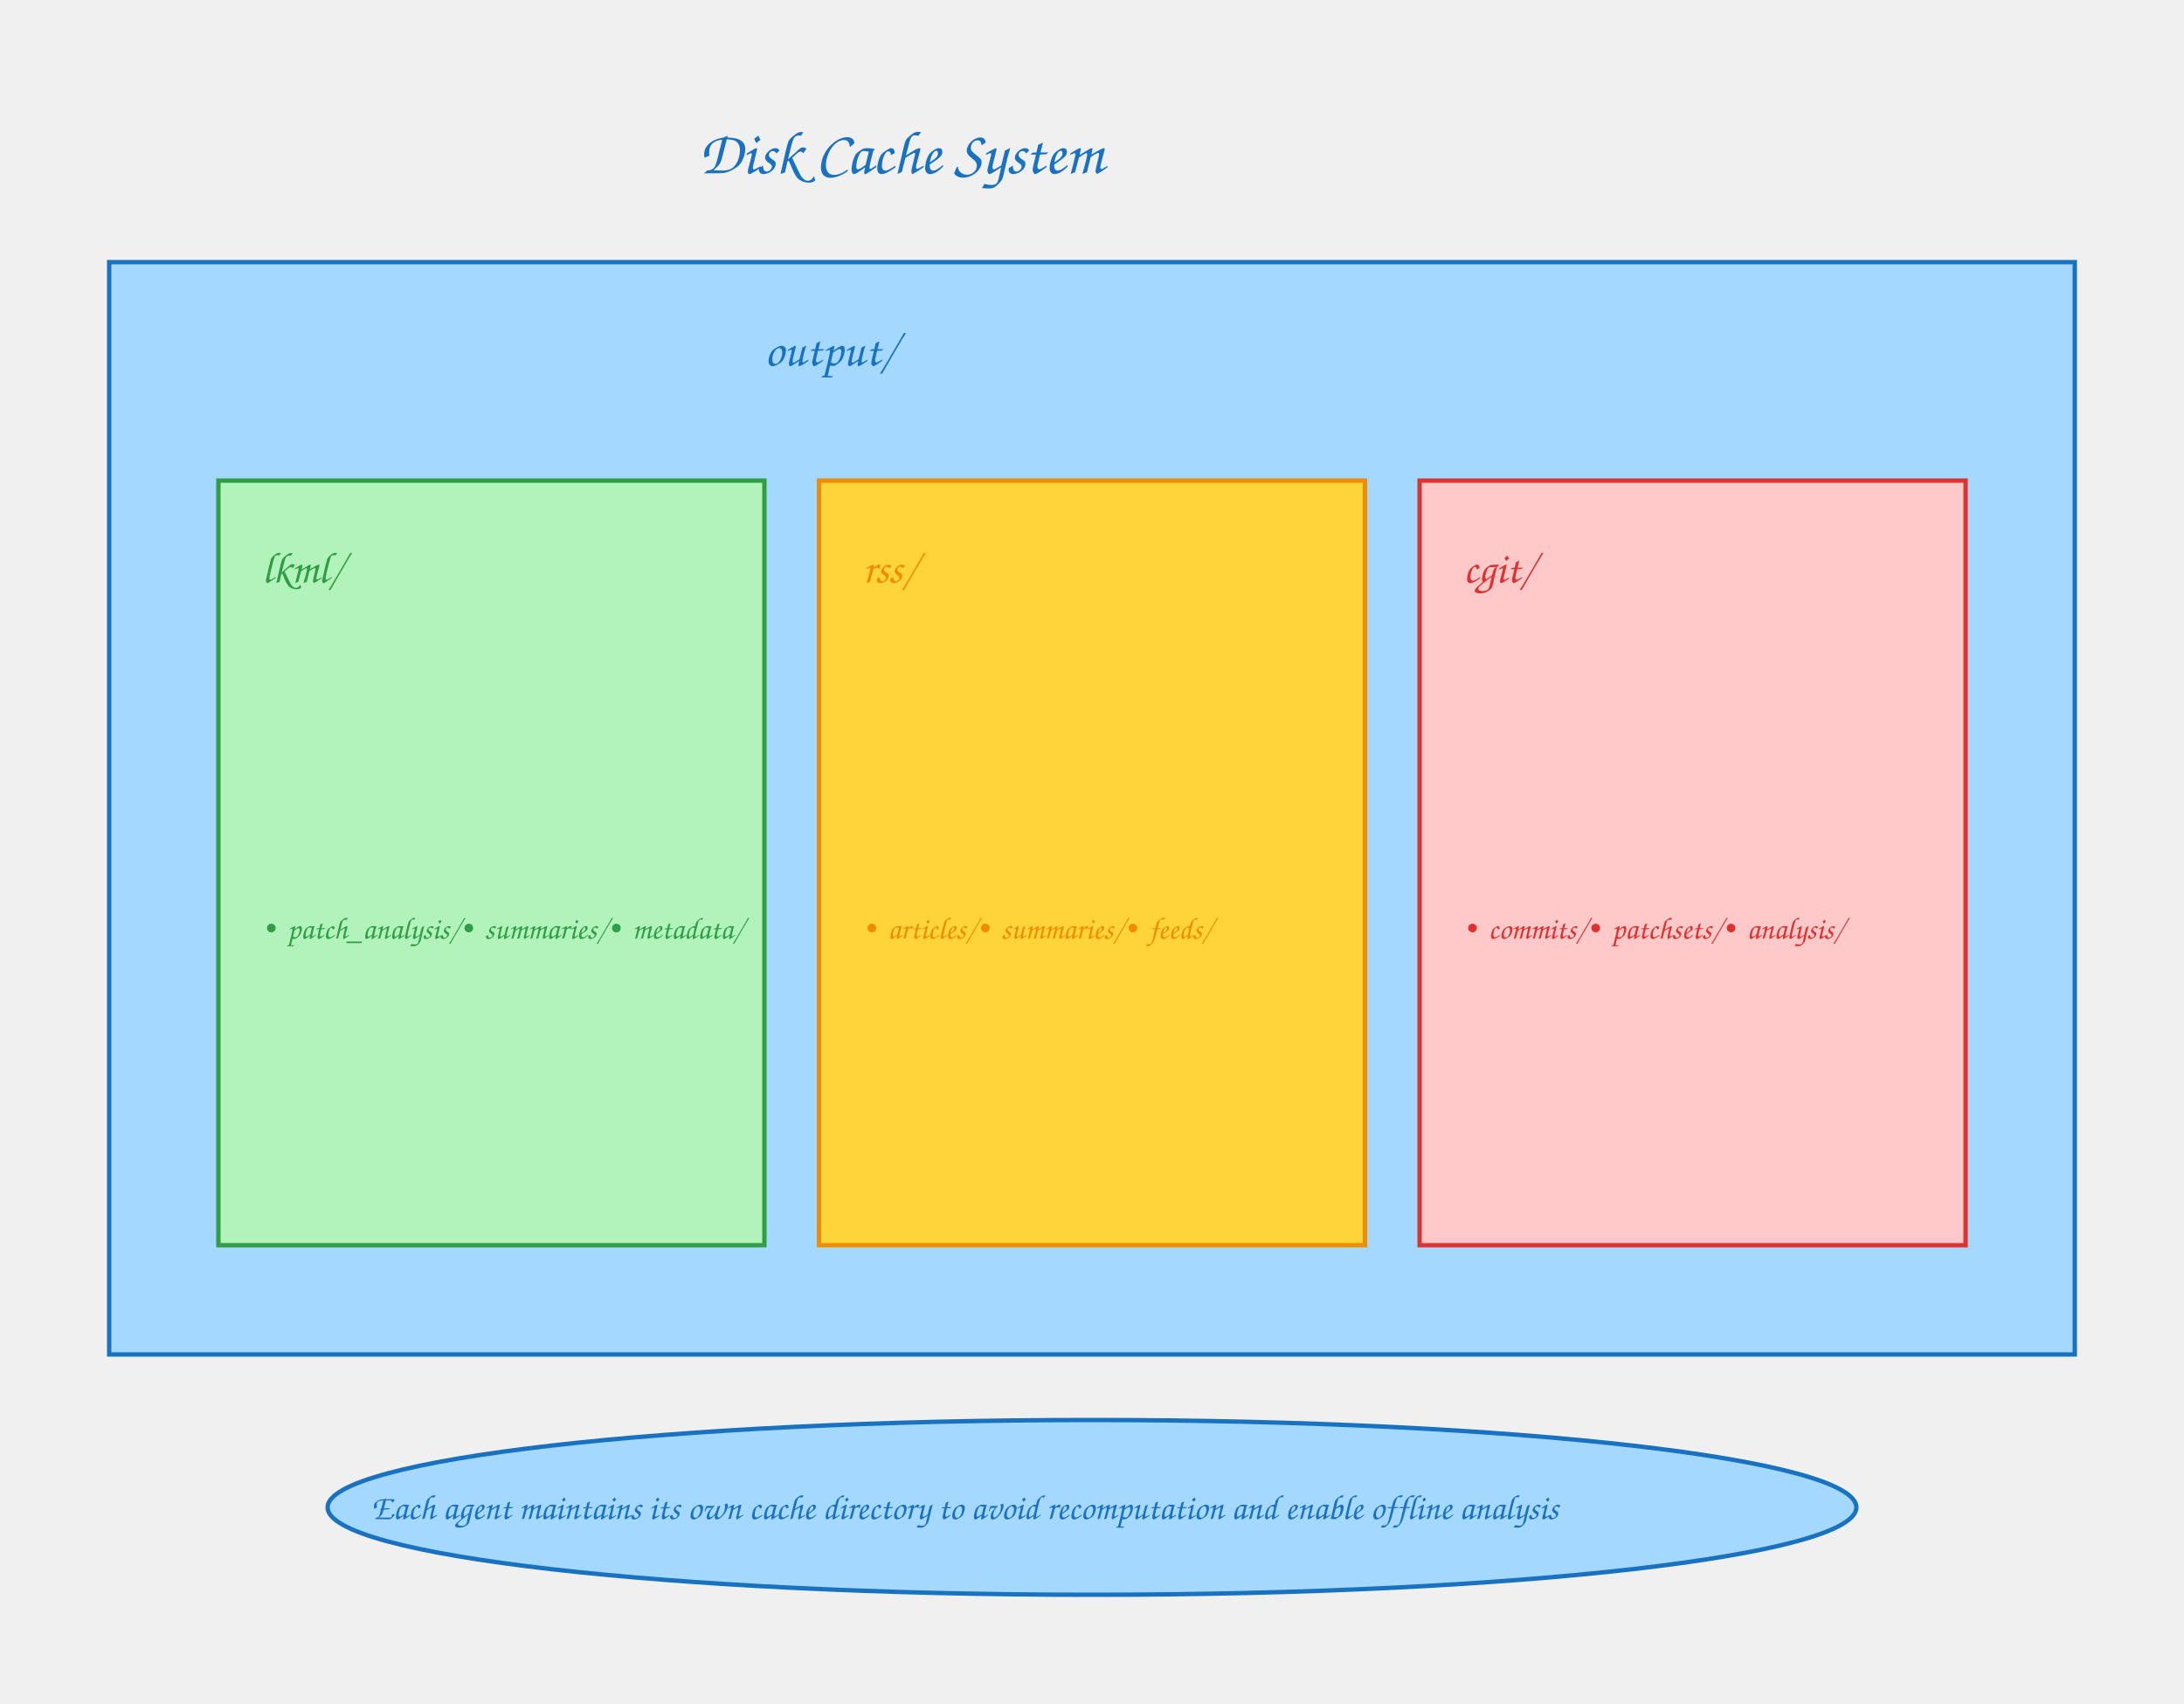
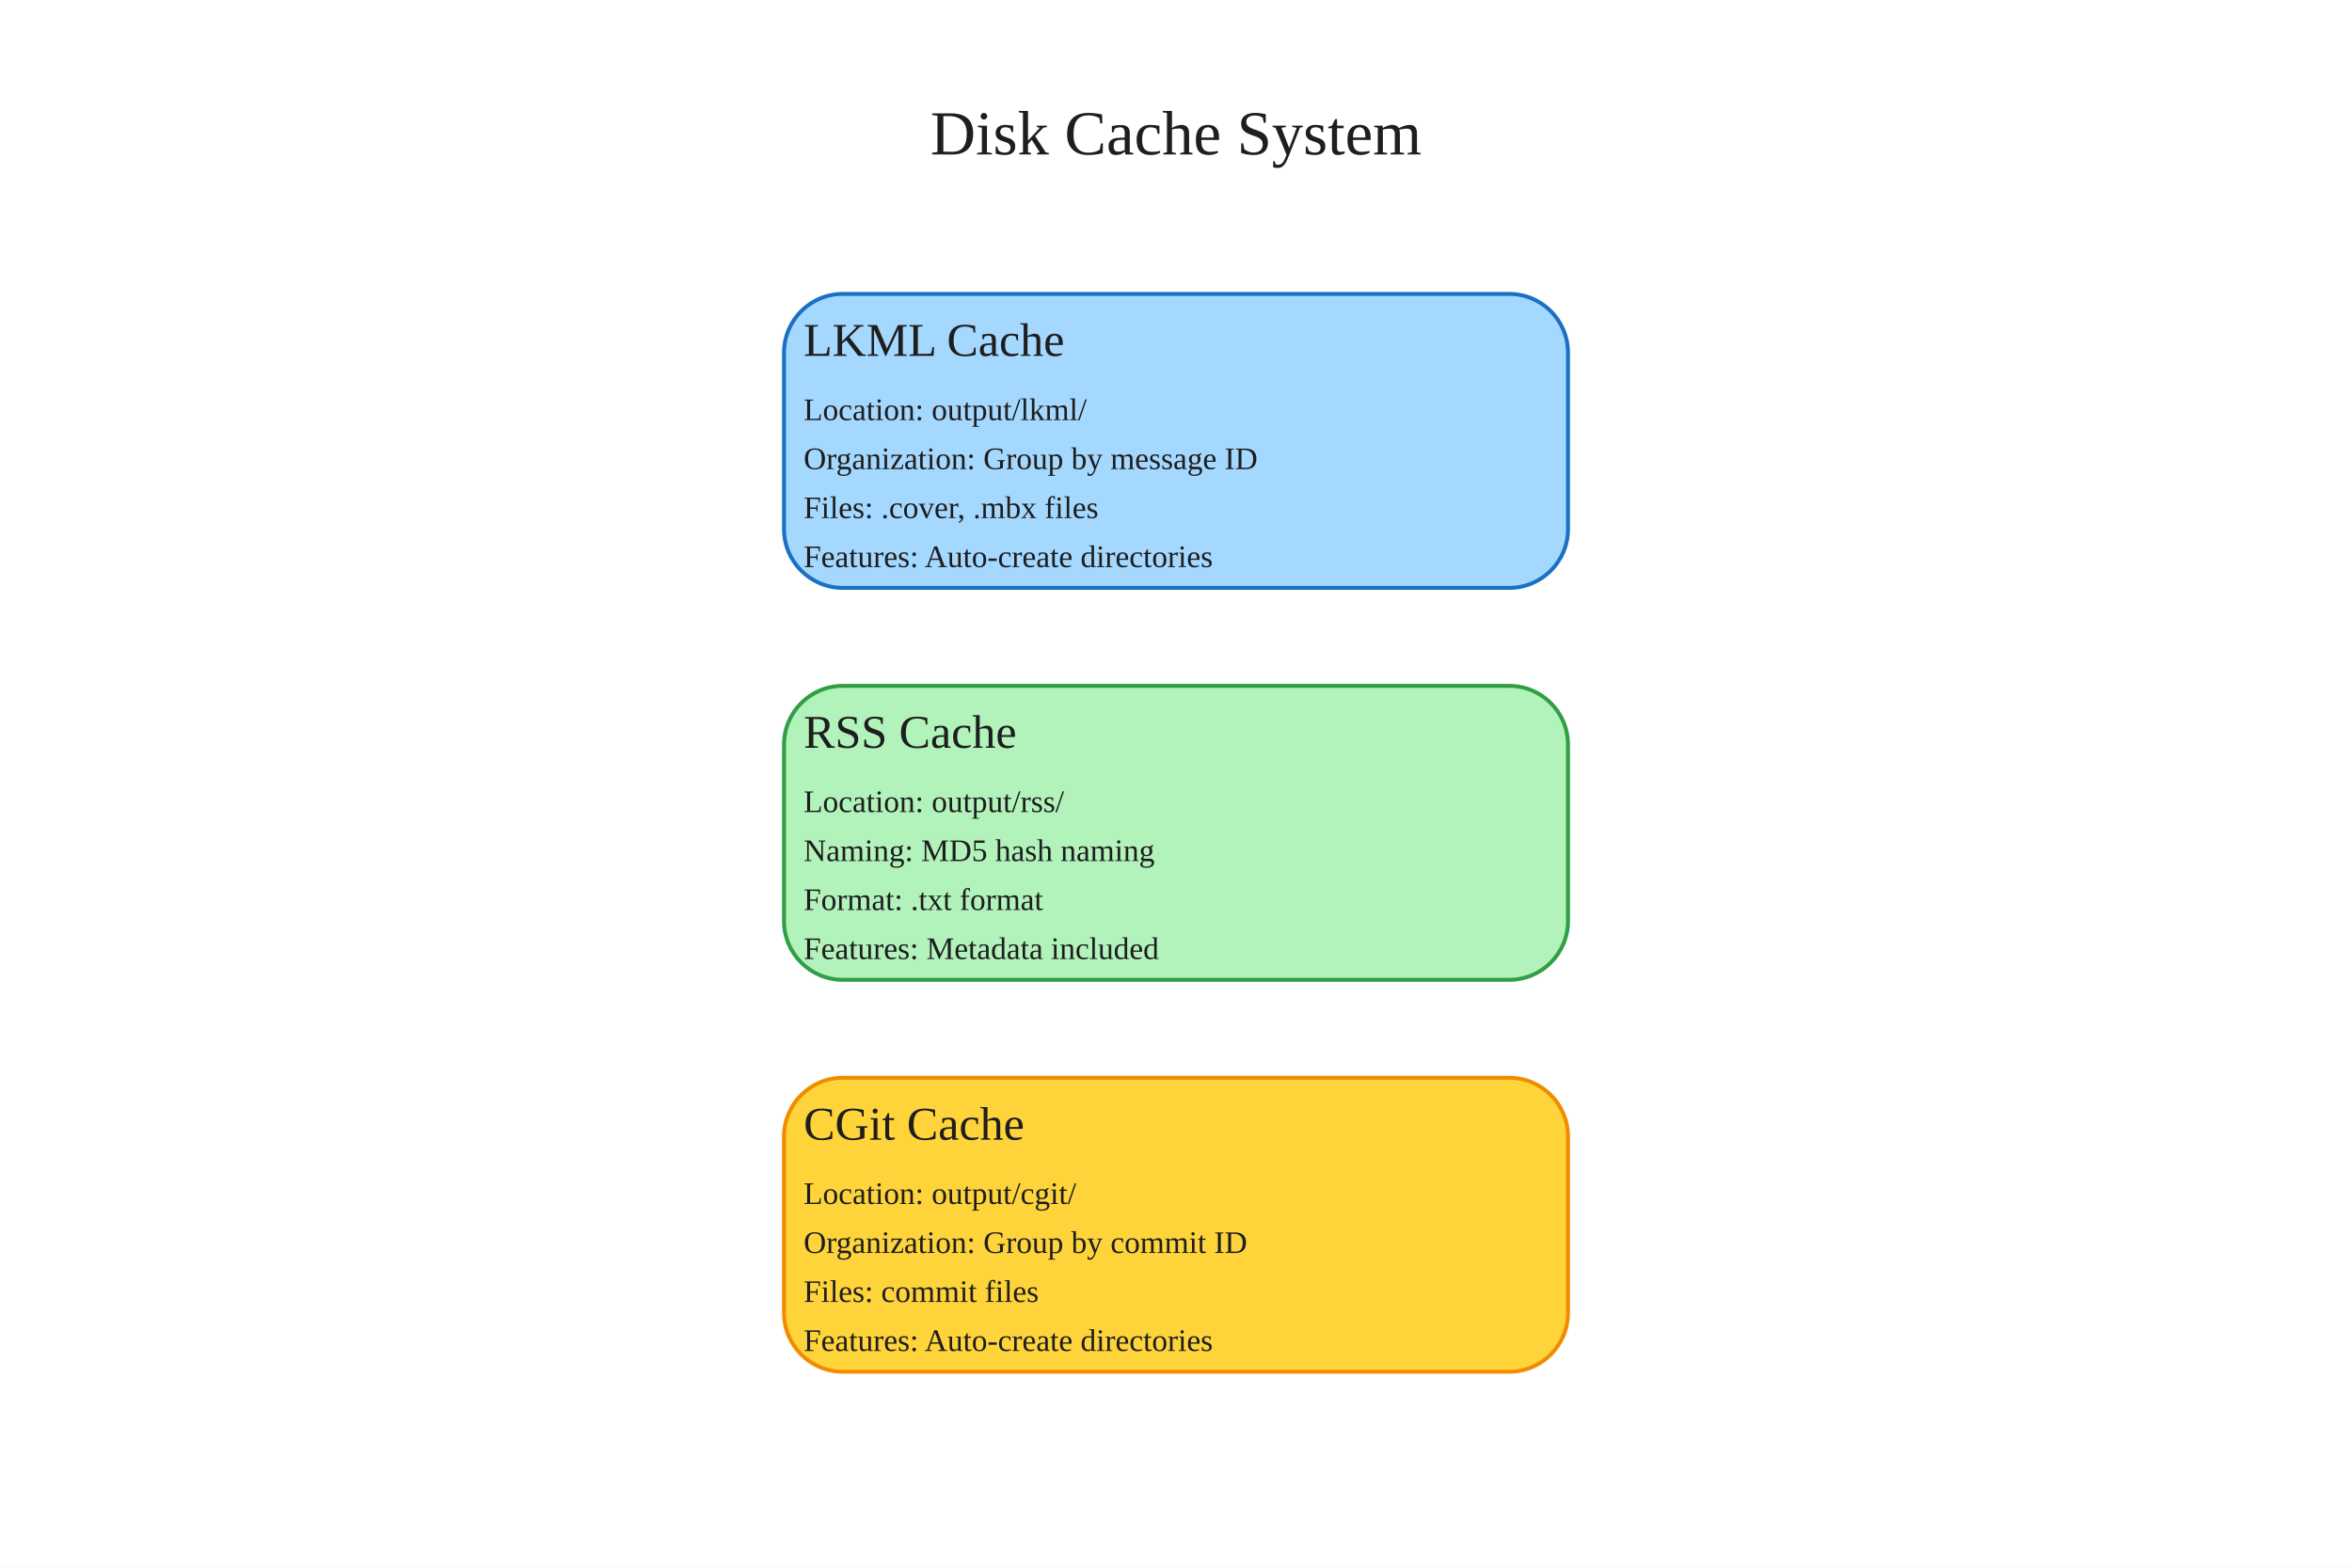
- <svg xmlns="http://www.w3.org/2000/svg" viewBox="100 -20 1000 780" width="1000" height="780">
-   <style>
-     .handwritten { font-family: "Comic Sans MS", "Chalkboard SE", "Marker Felt", cursive; }
-     .rectangle { fill: #ffffff; stroke: #000000; stroke-width: 2; }
-     .ellipse { fill: #ffffff; stroke: #000000; stroke-width: 2; }
-     .diamond { fill: #ffffff; stroke: #000000; stroke-width: 2; }
-     .arrow { stroke: #000000; stroke-width: 2; fill: none; marker-end: url(#arrowhead); }
-     .text { fill: #000000; font-size: 16px; }
-   </style>
-   <defs>
-     <marker id="arrowhead" markerWidth="10" markerHeight="10" refX="9" refY="3" orient="auto">
-       <polygon points="0 0, 10 3, 0 6" fill="#000000" />
-     </marker>
-   </defs>
-   <text x="420" y="59.333" class="handwritten" fill="#1971c2" font-size="28px">Disk Cache System</text>
-   <rect x="150" y="100" width="900" height="500" fill="#a5d8ff" stroke="#1971c2" stroke-width="2" />
-   <text x="450" y="147.333" class="handwritten" fill="#1971c2" font-size="22px">output/</text>
-   <rect x="200" y="200" width="250" height="350" fill="#b2f2bb" stroke="#2f9e44" stroke-width="2" />
-   <text x="220" y="246.667" class="handwritten" fill="#2f9e44" font-size="20px">lkml/</text>
-   <text x="220" y="409.667" class="handwritten" fill="#2f9e44" font-size="14px">• patch_analysis/<br />• summaries/<br />• metadata/</text>
-   <rect x="475" y="200" width="250" height="350" fill="#ffd43b" stroke="#f08c00" stroke-width="2" />
-   <text x="495" y="246.667" class="handwritten" fill="#f08c00" font-size="20px">rss/</text>
-   <text x="495" y="409.667" class="handwritten" fill="#f08c00" font-size="14px">• articles/<br />• summaries/<br />• feeds/</text>
-   <rect x="750" y="200" width="250" height="350" fill="#ffc9c9" stroke="#e03131" stroke-width="2" />
-   <text x="770" y="246.667" class="handwritten" fill="#e03131" font-size="20px">cgit/</text>
-   <text x="770" y="409.667" class="handwritten" fill="#e03131" font-size="14px">• commits/<br />• patchsets/<br />• analysis/</text>
-   <ellipse cx="600.0" cy="670.0" rx="350.0" ry="40.0" fill="#a5d8ff" stroke="#1971c2" stroke-width="2" />
-   <text x="270" y="675.333" class="handwritten" fill="#1971c2" font-size="16px">Each agent maintains its own cache directory to avoid recomputation and enable offline analysis</text>
+ <svg xmlns="http://www.w3.org/2000/svg" width="1200" height="800" viewBox="0 0 1200 800">
+   <rect width="100%" height="100%" fill="#ffffff" />
+   <text x="600.0" y="50.0" font-size="32" fill="#1e1e1e" text-anchor="middle" dy="0.9em" style="opacity: 1.0;">Disk Cache System</text>
+   <rect x="400" y="150" width="400" height="150" rx="30" ry="30" fill="#a5d8ff" stroke="#1971c2" stroke-width="2" style="opacity: 1.0;" />
+   <text x="410" y="160.0" font-size="24" fill="#1e1e1e" text-anchor="start" dy="0.9em" style="opacity: 1.0;">LKML Cache</text>
+   <text x="410" y="200.0" font-size="16" fill="#1e1e1e" text-anchor="start" dy="0.9em" style="opacity: 1.0;">Location: output/lkml/</text>
+   <text x="410" y="225.0" font-size="16" fill="#1e1e1e" text-anchor="start" dy="0.9em" style="opacity: 1.0;">Organization: Group by message ID</text>
+   <text x="410" y="250.0" font-size="16" fill="#1e1e1e" text-anchor="start" dy="0.9em" style="opacity: 1.0;">Files: .cover, .mbx files</text>
+   <text x="410" y="275.0" font-size="16" fill="#1e1e1e" text-anchor="start" dy="0.9em" style="opacity: 1.0;">Features: Auto-create directories</text>
+   <rect x="400" y="350" width="400" height="150" rx="30" ry="30" fill="#b2f2bb" stroke="#2f9e44" stroke-width="2" style="opacity: 1.0;" />
+   <text x="410" y="360.0" font-size="24" fill="#1e1e1e" text-anchor="start" dy="0.9em" style="opacity: 1.0;">RSS Cache</text>
+   <text x="410" y="400.0" font-size="16" fill="#1e1e1e" text-anchor="start" dy="0.9em" style="opacity: 1.0;">Location: output/rss/</text>
+   <text x="410" y="425.0" font-size="16" fill="#1e1e1e" text-anchor="start" dy="0.9em" style="opacity: 1.0;">Naming: MD5 hash naming</text>
+   <text x="410" y="450.0" font-size="16" fill="#1e1e1e" text-anchor="start" dy="0.9em" style="opacity: 1.0;">Format: .txt format</text>
+   <text x="410" y="475.0" font-size="16" fill="#1e1e1e" text-anchor="start" dy="0.9em" style="opacity: 1.0;">Features: Metadata included</text>
+   <rect x="400" y="550" width="400" height="150" rx="30" ry="30" fill="#ffd43b" stroke="#f08c00" stroke-width="2" style="opacity: 1.0;" />
+   <text x="410" y="560.0" font-size="24" fill="#1e1e1e" text-anchor="start" dy="0.9em" style="opacity: 1.0;">CGit Cache</text>
+   <text x="410" y="600.0" font-size="16" fill="#1e1e1e" text-anchor="start" dy="0.9em" style="opacity: 1.0;">Location: output/cgit/</text>
+   <text x="410" y="625.0" font-size="16" fill="#1e1e1e" text-anchor="start" dy="0.9em" style="opacity: 1.0;">Organization: Group by commit ID</text>
+   <text x="410" y="650.0" font-size="16" fill="#1e1e1e" text-anchor="start" dy="0.9em" style="opacity: 1.0;">Files: commit files</text>
+   <text x="410" y="675.0" font-size="16" fill="#1e1e1e" text-anchor="start" dy="0.9em" style="opacity: 1.0;">Features: Auto-create directories</text>
</svg>
